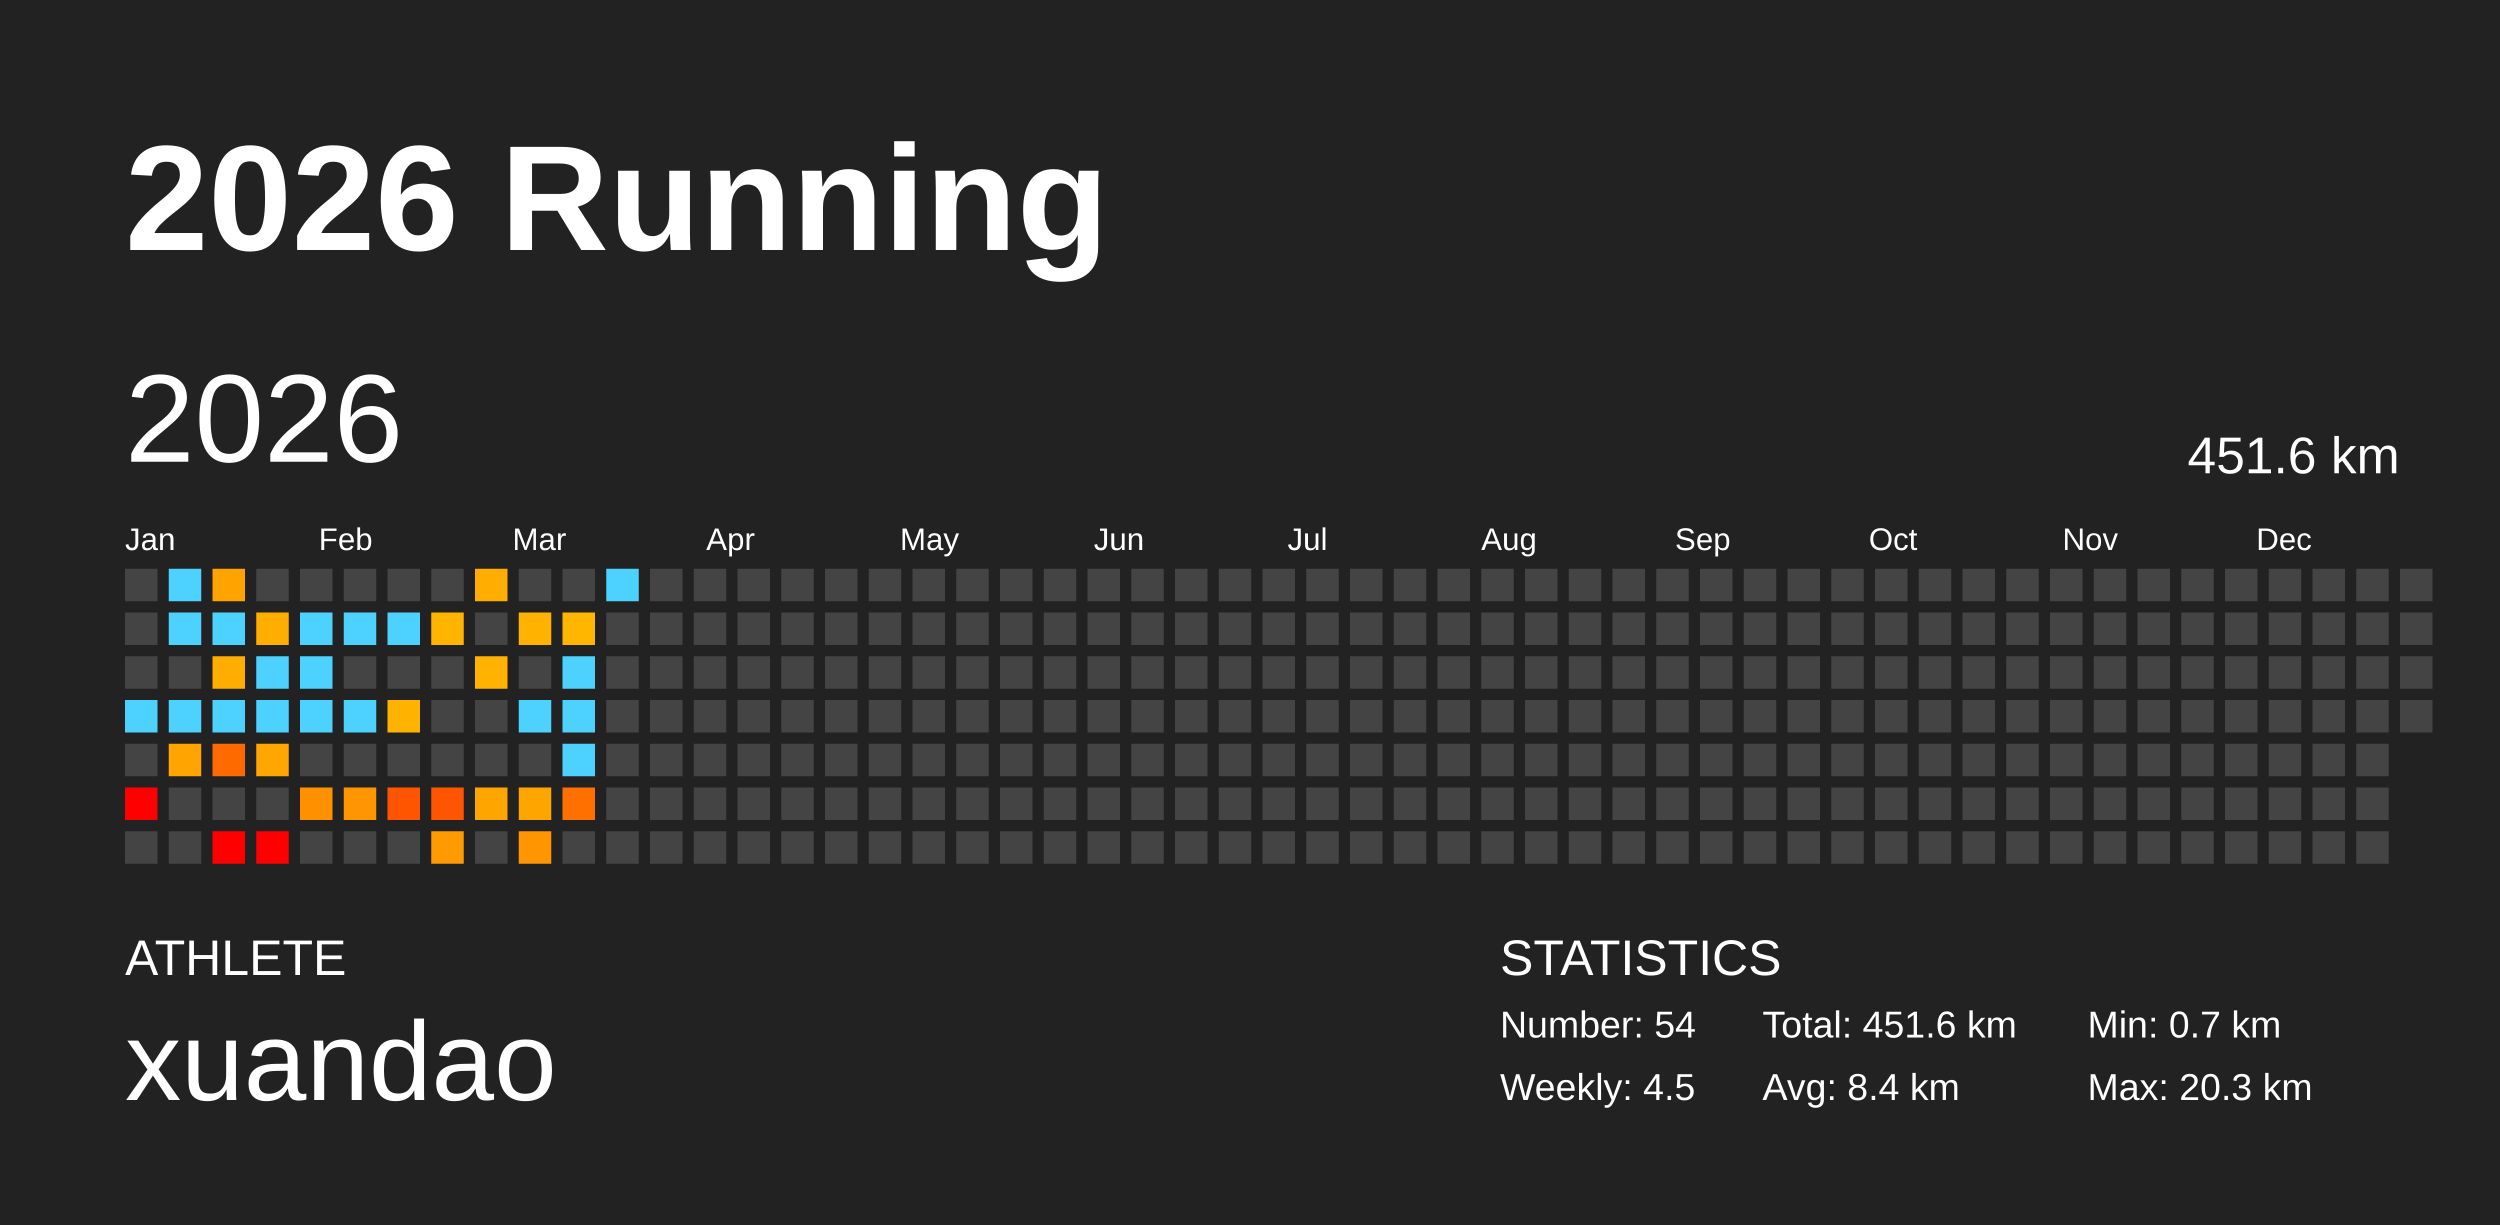
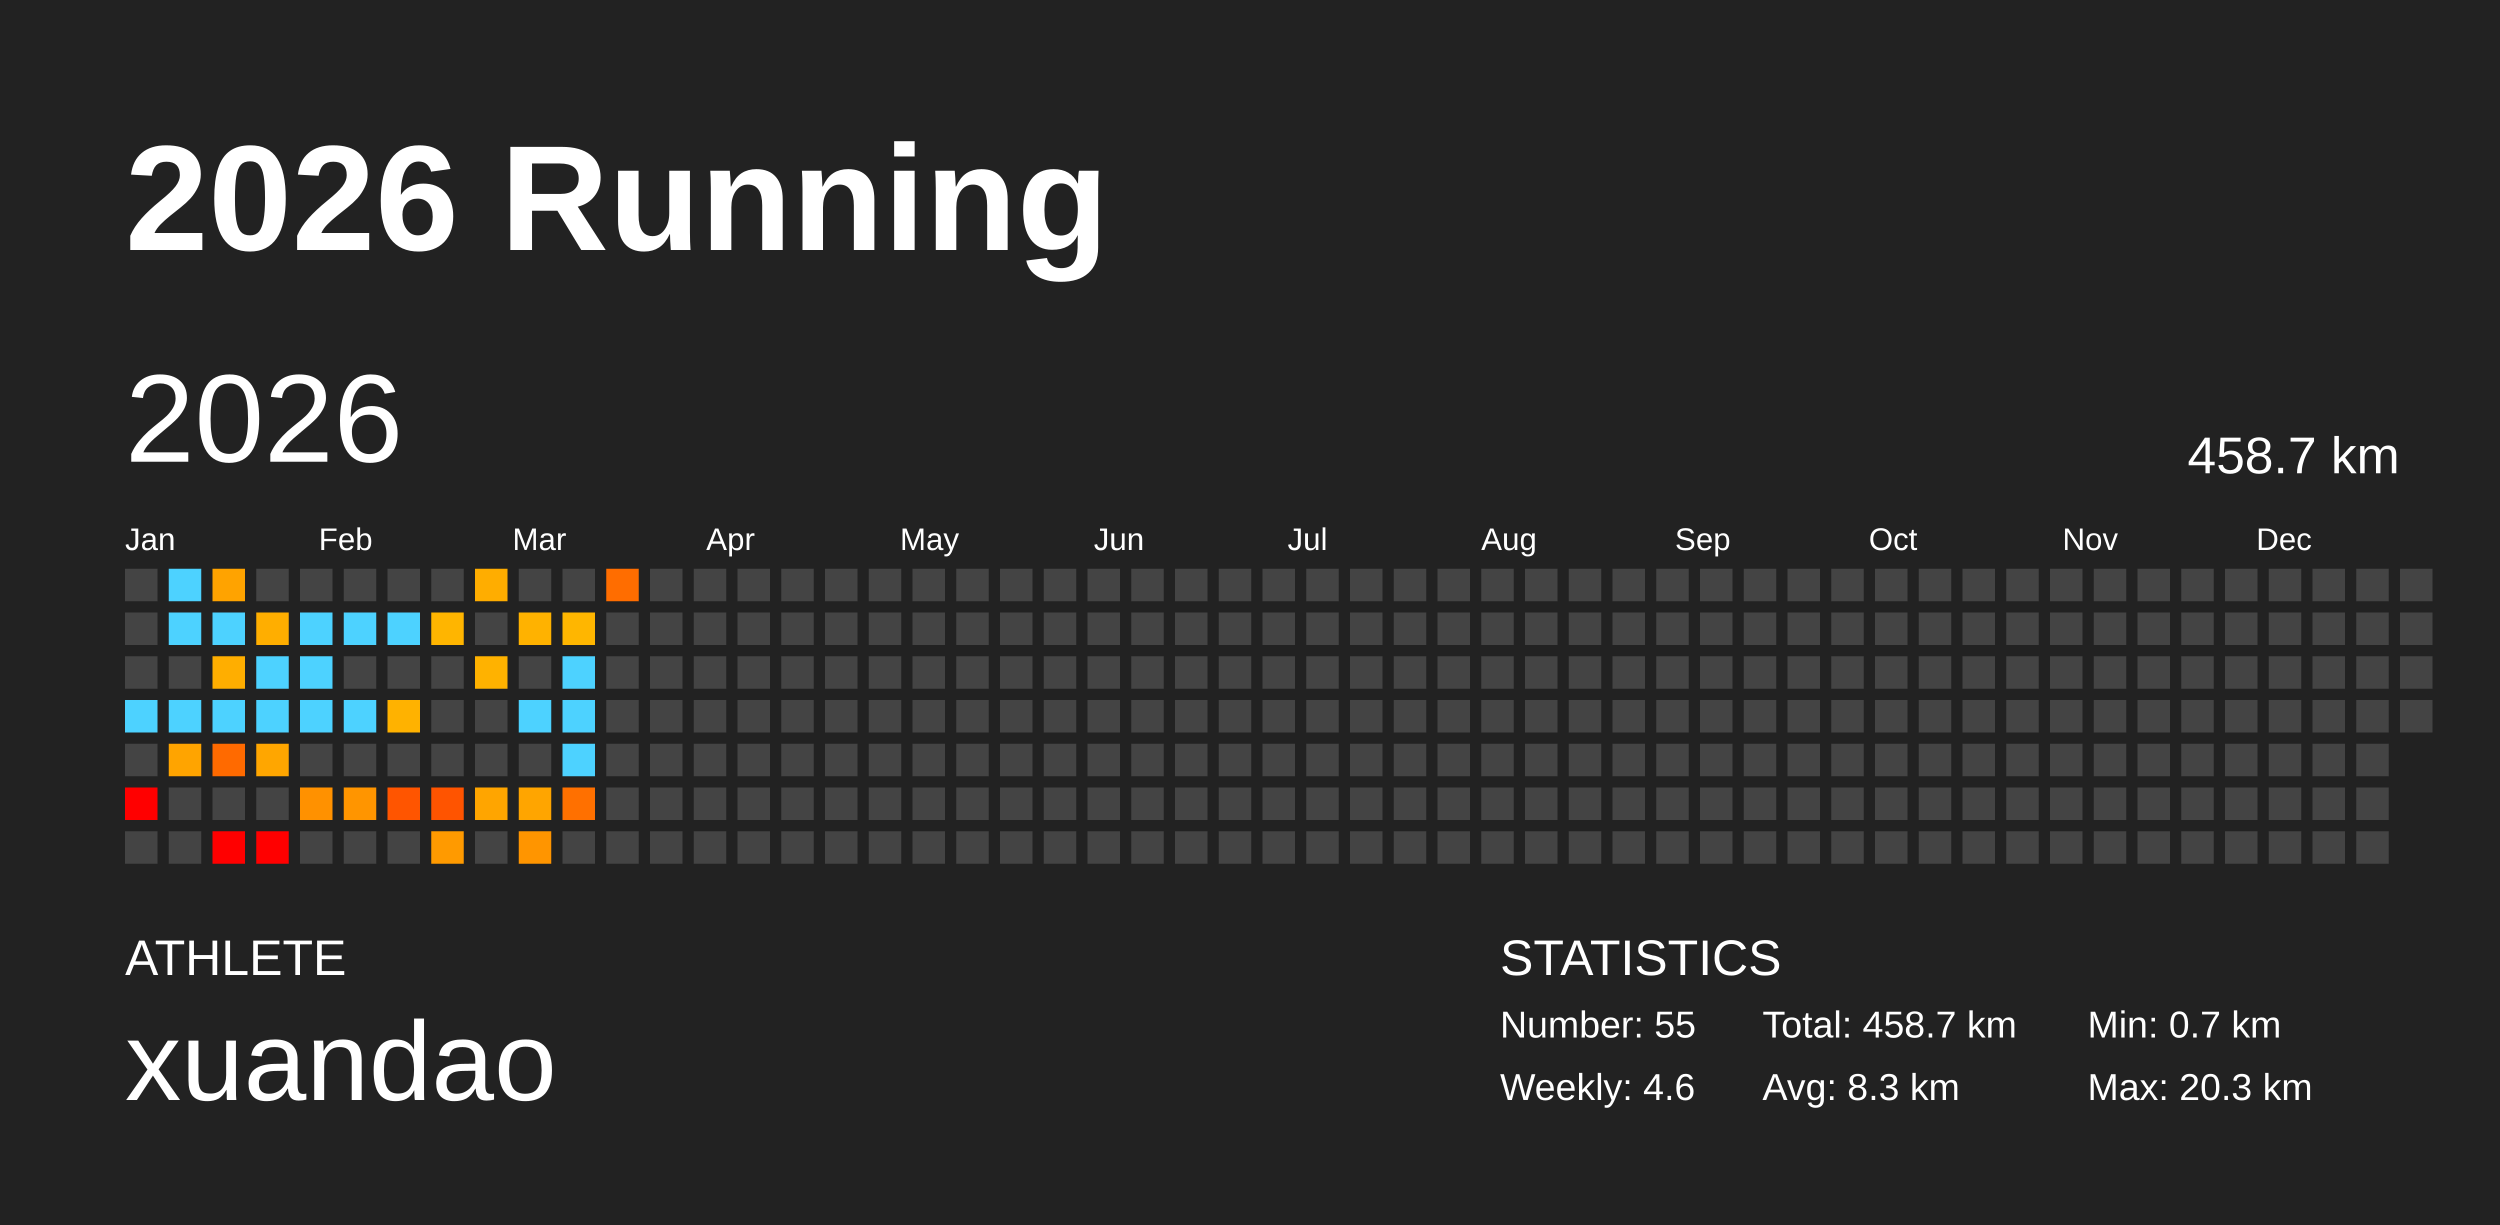
<svg xmlns="http://www.w3.org/2000/svg" baseProfile="full" height="98mm" version="1.1" viewBox="0,0,200,98" width="200mm">
  <defs />
  <rect fill="#222222" height="98" width="200" x="0" y="0" />
  <text fill="#FFFFFF" style="font-size:12px; font-family:Arial; font-weight:bold;" x="10" y="20">2026 Running</text>
  <text fill="#FFFFFF" style="font-size:4px; font-family:Arial" x="10" y="78">ATHLETE</text>
  <text fill="#FFFFFF" style="font-size:9px; font-family:Arial" x="10" y="88">xuandao</text>
  <text fill="#FFFFFF" style="font-size:4px; font-family:Arial" x="120" y="78">STATISTICS</text>
-   <text fill="#FFFFFF" style="font-size:3px; font-family:Arial" x="120" y="83">Number: 54</text>
-   <text fill="#FFFFFF" style="font-size:3px; font-family:Arial" x="120" y="88">Weekly: 4.5</text>
-   <text fill="#FFFFFF" style="font-size:3px; font-family:Arial" x="141" y="83">Total: 451.6 km</text>
-   <text fill="#FFFFFF" style="font-size:3px; font-family:Arial" x="141" y="88">Avg: 8.4 km</text>
+   <text fill="#FFFFFF" style="font-size:3px; font-family:Arial" x="120" y="83">Number: 55</text>
+   <text fill="#FFFFFF" style="font-size:3px; font-family:Arial" x="120" y="88">Weekly: 4.6</text>
+   <text fill="#FFFFFF" style="font-size:3px; font-family:Arial" x="141" y="83">Total: 458.7 km</text>
+   <text fill="#FFFFFF" style="font-size:3px; font-family:Arial" x="141" y="88">Avg: 8.3 km</text>
  <text fill="#FFFFFF" style="font-size:3px; font-family:Arial" x="167" y="83">Min: 0.7 km</text>
  <text fill="#FFFFFF" style="font-size:3px; font-family:Arial" x="167" y="88">Max: 20.3 km</text>
  <text dominant-baseline="hanging" fill="#FFFFFF" style="font-size:10.0px; font-family:Arial;" x="10" y="30">2026</text>
-   <text dominant-baseline="hanging" fill="#FFFFFF" style="font-size:4.125px; font-family:Arial;" x="175" y="35">451.6 km</text>
+   <text dominant-baseline="hanging" fill="#FFFFFF" style="font-size:4.125px; font-family:Arial;" x="175" y="35">458.7 km</text>
  <text fill="#FFFFFF" style="font-size:2.5px; font-family:Arial" x="10.0" y="44">Jan</text>
  <text fill="#FFFFFF" style="font-size:2.5px; font-family:Arial" x="25.5" y="44">Feb</text>
  <text fill="#FFFFFF" style="font-size:2.5px; font-family:Arial" x="41.0" y="44">Mar</text>
  <text fill="#FFFFFF" style="font-size:2.5px; font-family:Arial" x="56.5" y="44">Apr</text>
  <text fill="#FFFFFF" style="font-size:2.5px; font-family:Arial" x="72.0" y="44">May</text>
  <text fill="#FFFFFF" style="font-size:2.5px; font-family:Arial" x="87.5" y="44">Jun</text>
  <text fill="#FFFFFF" style="font-size:2.5px; font-family:Arial" x="103.0" y="44">Jul</text>
  <text fill="#FFFFFF" style="font-size:2.5px; font-family:Arial" x="118.5" y="44">Aug</text>
  <text fill="#FFFFFF" style="font-size:2.5px; font-family:Arial" x="134.0" y="44">Sep</text>
  <text fill="#FFFFFF" style="font-size:2.5px; font-family:Arial" x="149.5" y="44">Oct</text>
  <text fill="#FFFFFF" style="font-size:2.5px; font-family:Arial" x="165.0" y="44">Nov</text>
  <text fill="#FFFFFF" style="font-size:2.5px; font-family:Arial" x="180.5" y="44">Dec</text>
  <rect fill="#444444" height="2.6" width="2.6" x="10.0" y="45.5" />
  <rect fill="#444444" height="2.6" width="2.6" x="10.0" y="49.0" />
  <rect fill="#444444" height="2.6" width="2.6" x="10.0" y="52.5" />
  <rect fill="#4dd2ff" height="2.6" width="2.6" x="10.0" y="56.0" />
  <rect fill="#444444" height="2.6" width="2.6" x="10.0" y="59.5" />
  <rect fill="red" height="2.6" width="2.6" x="10.0" y="63.0" />
  <rect fill="#444444" height="2.6" width="2.6" x="10.0" y="66.5" />
  <rect fill="#4dd2ff" height="2.6" width="2.6" x="13.5" y="45.5" />
  <rect fill="#4dd2ff" height="2.6" width="2.6" x="13.5" y="49.0" />
  <rect fill="#444444" height="2.6" width="2.6" x="13.5" y="52.5" />
  <rect fill="#4dd2ff" height="2.6" width="2.6" x="13.5" y="56.0" />
  <rect fill="#ffa400" height="2.6" width="2.6" x="13.5" y="59.5" />
  <rect fill="#444444" height="2.6" width="2.6" x="13.5" y="63.0" />
  <rect fill="#444444" height="2.6" width="2.6" x="13.5" y="66.5" />
  <rect fill="#ffa300" height="2.6" width="2.6" x="17.0" y="45.5" />
  <rect fill="#4dd2ff" height="2.6" width="2.6" x="17.0" y="49.0" />
  <rect fill="#ffae00" height="2.6" width="2.6" x="17.0" y="52.5" />
  <rect fill="#4dd2ff" height="2.6" width="2.6" x="17.0" y="56.0" />
  <rect fill="#ff6a00" height="2.6" width="2.6" x="17.0" y="59.5" />
  <rect fill="#444444" height="2.6" width="2.6" x="17.0" y="63.0" />
  <rect fill="red" height="2.6" width="2.6" x="17.0" y="66.5" />
  <rect fill="#444444" height="2.6" width="2.6" x="20.5" y="45.5" />
  <rect fill="#ffae00" height="2.6" width="2.6" x="20.5" y="49.0" />
  <rect fill="#4dd2ff" height="2.6" width="2.6" x="20.5" y="52.5" />
  <rect fill="#4dd2ff" height="2.6" width="2.6" x="20.5" y="56.0" />
  <rect fill="#ffa600" height="2.6" width="2.6" x="20.5" y="59.5" />
  <rect fill="#444444" height="2.6" width="2.6" x="20.5" y="63.0" />
  <rect fill="red" height="2.6" width="2.6" x="20.5" y="66.5" />
  <rect fill="#444444" height="2.6" width="2.6" x="24.0" y="45.5" />
  <rect fill="#4dd2ff" height="2.6" width="2.6" x="24.0" y="49.0" />
  <rect fill="#4dd2ff" height="2.6" width="2.6" x="24.0" y="52.5" />
  <rect fill="#4dd2ff" height="2.6" width="2.6" x="24.0" y="56.0" />
  <rect fill="#444444" height="2.6" width="2.6" x="24.0" y="59.5" />
  <rect fill="#ff9100" height="2.6" width="2.6" x="24.0" y="63.0" />
  <rect fill="#444444" height="2.6" width="2.6" x="24.0" y="66.5" />
  <rect fill="#444444" height="2.6" width="2.6" x="27.5" y="45.5" />
  <rect fill="#4dd2ff" height="2.6" width="2.6" x="27.5" y="49.0" />
  <rect fill="#444444" height="2.6" width="2.6" x="27.5" y="52.5" />
  <rect fill="#4dd2ff" height="2.6" width="2.6" x="27.5" y="56.0" />
  <rect fill="#444444" height="2.6" width="2.6" x="27.5" y="59.5" />
  <rect fill="#ff9500" height="2.6" width="2.6" x="27.5" y="63.0" />
  <rect fill="#444444" height="2.6" width="2.6" x="27.5" y="66.5" />
  <rect fill="#444444" height="2.6" width="2.6" x="31.0" y="45.5" />
  <rect fill="#4dd2ff" height="2.6" width="2.6" x="31.0" y="49.0" />
  <rect fill="#444444" height="2.6" width="2.6" x="31.0" y="52.5" />
  <rect fill="#ffb200" height="2.6" width="2.6" x="31.0" y="56.0" />
  <rect fill="#444444" height="2.6" width="2.6" x="31.0" y="59.5" />
  <rect fill="#ff5500" height="2.6" width="2.6" x="31.0" y="63.0" />
  <rect fill="#444444" height="2.6" width="2.6" x="31.0" y="66.5" />
  <rect fill="#444444" height="2.6" width="2.6" x="34.5" y="45.5" />
  <rect fill="#ffb500" height="2.6" width="2.6" x="34.5" y="49.0" />
  <rect fill="#444444" height="2.6" width="2.6" x="34.5" y="52.5" />
  <rect fill="#444444" height="2.6" width="2.6" x="34.5" y="56.0" />
  <rect fill="#444444" height="2.6" width="2.6" x="34.5" y="59.5" />
  <rect fill="#ff5400" height="2.6" width="2.6" x="34.5" y="63.0" />
  <rect fill="#ff9a00" height="2.6" width="2.6" x="34.5" y="66.5" />
  <rect fill="#ffad00" height="2.6" width="2.6" x="38.0" y="45.5" />
  <rect fill="#444444" height="2.6" width="2.6" x="38.0" y="49.0" />
  <rect fill="#ffb200" height="2.6" width="2.6" x="38.0" y="52.5" />
  <rect fill="#444444" height="2.6" width="2.6" x="38.0" y="56.0" />
  <rect fill="#444444" height="2.6" width="2.6" x="38.0" y="59.5" />
  <rect fill="#ffa500" height="2.6" width="2.6" x="38.0" y="63.0" />
  <rect fill="#444444" height="2.6" width="2.6" x="38.0" y="66.5" />
  <rect fill="#444444" height="2.6" width="2.6" x="41.5" y="45.5" />
  <rect fill="#ffb200" height="2.6" width="2.6" x="41.5" y="49.0" />
  <rect fill="#444444" height="2.6" width="2.6" x="41.5" y="52.5" />
  <rect fill="#4dd2ff" height="2.6" width="2.6" x="41.5" y="56.0" />
  <rect fill="#444444" height="2.6" width="2.6" x="41.5" y="59.5" />
  <rect fill="#ffa500" height="2.6" width="2.6" x="41.5" y="63.0" />
  <rect fill="#ff9500" height="2.6" width="2.6" x="41.5" y="66.5" />
  <rect fill="#444444" height="2.6" width="2.6" x="45.0" y="45.5" />
  <rect fill="#ffb600" height="2.6" width="2.6" x="45.0" y="49.0" />
  <rect fill="#4dd2ff" height="2.6" width="2.6" x="45.0" y="52.5" />
  <rect fill="#4dd2ff" height="2.6" width="2.6" x="45.0" y="56.0" />
  <rect fill="#4dd2ff" height="2.6" width="2.6" x="45.0" y="59.5" />
  <rect fill="#ff7000" height="2.6" width="2.6" x="45.0" y="63.0" />
  <rect fill="#444444" height="2.6" width="2.6" x="45.0" y="66.5" />
-   <rect fill="#4dd2ff" height="2.6" width="2.6" x="48.5" y="45.5" />
+   <rect fill="#ff6d00" height="2.6" width="2.6" x="48.5" y="45.5" />
  <rect fill="#444444" height="2.6" width="2.6" x="48.5" y="49.0" />
  <rect fill="#444444" height="2.6" width="2.6" x="48.5" y="52.5" />
  <rect fill="#444444" height="2.6" width="2.6" x="48.5" y="56.0" />
  <rect fill="#444444" height="2.6" width="2.6" x="48.5" y="59.5" />
  <rect fill="#444444" height="2.6" width="2.6" x="48.5" y="63.0" />
  <rect fill="#444444" height="2.6" width="2.6" x="48.5" y="66.5" />
  <rect fill="#444444" height="2.6" width="2.6" x="52.0" y="45.5" />
  <rect fill="#444444" height="2.6" width="2.6" x="52.0" y="49.0" />
  <rect fill="#444444" height="2.6" width="2.6" x="52.0" y="52.5" />
  <rect fill="#444444" height="2.6" width="2.6" x="52.0" y="56.0" />
  <rect fill="#444444" height="2.6" width="2.6" x="52.0" y="59.5" />
  <rect fill="#444444" height="2.6" width="2.6" x="52.0" y="63.0" />
  <rect fill="#444444" height="2.6" width="2.6" x="52.0" y="66.5" />
  <rect fill="#444444" height="2.6" width="2.6" x="55.5" y="45.5" />
  <rect fill="#444444" height="2.6" width="2.6" x="55.5" y="49.0" />
  <rect fill="#444444" height="2.6" width="2.6" x="55.5" y="52.5" />
  <rect fill="#444444" height="2.6" width="2.6" x="55.5" y="56.0" />
  <rect fill="#444444" height="2.6" width="2.6" x="55.5" y="59.5" />
  <rect fill="#444444" height="2.6" width="2.6" x="55.5" y="63.0" />
  <rect fill="#444444" height="2.6" width="2.6" x="55.5" y="66.5" />
  <rect fill="#444444" height="2.6" width="2.6" x="59.0" y="45.5" />
  <rect fill="#444444" height="2.6" width="2.6" x="59.0" y="49.0" />
  <rect fill="#444444" height="2.6" width="2.6" x="59.0" y="52.5" />
  <rect fill="#444444" height="2.6" width="2.6" x="59.0" y="56.0" />
  <rect fill="#444444" height="2.6" width="2.6" x="59.0" y="59.5" />
  <rect fill="#444444" height="2.6" width="2.6" x="59.0" y="63.0" />
  <rect fill="#444444" height="2.6" width="2.6" x="59.0" y="66.5" />
  <rect fill="#444444" height="2.6" width="2.6" x="62.5" y="45.5" />
  <rect fill="#444444" height="2.6" width="2.6" x="62.5" y="49.0" />
  <rect fill="#444444" height="2.6" width="2.6" x="62.5" y="52.5" />
  <rect fill="#444444" height="2.6" width="2.6" x="62.5" y="56.0" />
  <rect fill="#444444" height="2.6" width="2.6" x="62.5" y="59.5" />
  <rect fill="#444444" height="2.6" width="2.6" x="62.5" y="63.0" />
  <rect fill="#444444" height="2.6" width="2.6" x="62.5" y="66.5" />
  <rect fill="#444444" height="2.6" width="2.6" x="66.0" y="45.5" />
  <rect fill="#444444" height="2.6" width="2.6" x="66.0" y="49.0" />
  <rect fill="#444444" height="2.6" width="2.6" x="66.0" y="52.5" />
  <rect fill="#444444" height="2.6" width="2.6" x="66.0" y="56.0" />
  <rect fill="#444444" height="2.6" width="2.6" x="66.0" y="59.5" />
  <rect fill="#444444" height="2.6" width="2.6" x="66.0" y="63.0" />
  <rect fill="#444444" height="2.6" width="2.6" x="66.0" y="66.5" />
  <rect fill="#444444" height="2.6" width="2.6" x="69.5" y="45.5" />
  <rect fill="#444444" height="2.6" width="2.6" x="69.5" y="49.0" />
  <rect fill="#444444" height="2.6" width="2.6" x="69.5" y="52.5" />
  <rect fill="#444444" height="2.6" width="2.6" x="69.5" y="56.0" />
  <rect fill="#444444" height="2.6" width="2.6" x="69.5" y="59.5" />
  <rect fill="#444444" height="2.6" width="2.6" x="69.5" y="63.0" />
  <rect fill="#444444" height="2.6" width="2.6" x="69.5" y="66.5" />
  <rect fill="#444444" height="2.6" width="2.6" x="73.0" y="45.5" />
  <rect fill="#444444" height="2.6" width="2.6" x="73.0" y="49.0" />
  <rect fill="#444444" height="2.6" width="2.6" x="73.0" y="52.5" />
  <rect fill="#444444" height="2.6" width="2.6" x="73.0" y="56.0" />
  <rect fill="#444444" height="2.6" width="2.6" x="73.0" y="59.5" />
  <rect fill="#444444" height="2.6" width="2.6" x="73.0" y="63.0" />
  <rect fill="#444444" height="2.6" width="2.6" x="73.0" y="66.5" />
  <rect fill="#444444" height="2.6" width="2.6" x="76.5" y="45.5" />
  <rect fill="#444444" height="2.6" width="2.6" x="76.5" y="49.0" />
  <rect fill="#444444" height="2.6" width="2.6" x="76.5" y="52.5" />
  <rect fill="#444444" height="2.6" width="2.6" x="76.5" y="56.0" />
  <rect fill="#444444" height="2.6" width="2.6" x="76.5" y="59.5" />
  <rect fill="#444444" height="2.6" width="2.6" x="76.5" y="63.0" />
  <rect fill="#444444" height="2.6" width="2.6" x="76.5" y="66.5" />
  <rect fill="#444444" height="2.6" width="2.6" x="80.0" y="45.5" />
  <rect fill="#444444" height="2.6" width="2.6" x="80.0" y="49.0" />
  <rect fill="#444444" height="2.6" width="2.6" x="80.0" y="52.5" />
  <rect fill="#444444" height="2.6" width="2.6" x="80.0" y="56.0" />
  <rect fill="#444444" height="2.6" width="2.6" x="80.0" y="59.5" />
  <rect fill="#444444" height="2.6" width="2.6" x="80.0" y="63.0" />
  <rect fill="#444444" height="2.6" width="2.6" x="80.0" y="66.5" />
  <rect fill="#444444" height="2.6" width="2.6" x="83.5" y="45.5" />
  <rect fill="#444444" height="2.6" width="2.6" x="83.5" y="49.0" />
  <rect fill="#444444" height="2.6" width="2.6" x="83.5" y="52.5" />
  <rect fill="#444444" height="2.6" width="2.6" x="83.5" y="56.0" />
  <rect fill="#444444" height="2.6" width="2.6" x="83.5" y="59.5" />
  <rect fill="#444444" height="2.6" width="2.6" x="83.5" y="63.0" />
  <rect fill="#444444" height="2.6" width="2.6" x="83.5" y="66.5" />
  <rect fill="#444444" height="2.6" width="2.6" x="87.0" y="45.5" />
  <rect fill="#444444" height="2.6" width="2.6" x="87.0" y="49.0" />
  <rect fill="#444444" height="2.6" width="2.6" x="87.0" y="52.5" />
  <rect fill="#444444" height="2.6" width="2.6" x="87.0" y="56.0" />
  <rect fill="#444444" height="2.6" width="2.6" x="87.0" y="59.5" />
  <rect fill="#444444" height="2.6" width="2.6" x="87.0" y="63.0" />
  <rect fill="#444444" height="2.6" width="2.6" x="87.0" y="66.5" />
  <rect fill="#444444" height="2.6" width="2.6" x="90.5" y="45.5" />
  <rect fill="#444444" height="2.6" width="2.6" x="90.5" y="49.0" />
  <rect fill="#444444" height="2.6" width="2.6" x="90.5" y="52.5" />
  <rect fill="#444444" height="2.6" width="2.6" x="90.5" y="56.0" />
  <rect fill="#444444" height="2.6" width="2.6" x="90.5" y="59.5" />
  <rect fill="#444444" height="2.6" width="2.6" x="90.5" y="63.0" />
  <rect fill="#444444" height="2.6" width="2.6" x="90.5" y="66.5" />
  <rect fill="#444444" height="2.6" width="2.6" x="94.0" y="45.5" />
  <rect fill="#444444" height="2.6" width="2.6" x="94.0" y="49.0" />
  <rect fill="#444444" height="2.6" width="2.6" x="94.0" y="52.5" />
  <rect fill="#444444" height="2.6" width="2.6" x="94.0" y="56.0" />
  <rect fill="#444444" height="2.6" width="2.6" x="94.0" y="59.5" />
  <rect fill="#444444" height="2.6" width="2.6" x="94.0" y="63.0" />
  <rect fill="#444444" height="2.6" width="2.6" x="94.0" y="66.5" />
  <rect fill="#444444" height="2.6" width="2.6" x="97.5" y="45.5" />
  <rect fill="#444444" height="2.6" width="2.6" x="97.5" y="49.0" />
  <rect fill="#444444" height="2.6" width="2.6" x="97.5" y="52.5" />
  <rect fill="#444444" height="2.6" width="2.6" x="97.5" y="56.0" />
  <rect fill="#444444" height="2.6" width="2.6" x="97.5" y="59.5" />
  <rect fill="#444444" height="2.6" width="2.6" x="97.5" y="63.0" />
  <rect fill="#444444" height="2.6" width="2.6" x="97.5" y="66.5" />
  <rect fill="#444444" height="2.6" width="2.6" x="101.0" y="45.5" />
  <rect fill="#444444" height="2.6" width="2.6" x="101.0" y="49.0" />
  <rect fill="#444444" height="2.6" width="2.6" x="101.0" y="52.5" />
  <rect fill="#444444" height="2.6" width="2.6" x="101.0" y="56.0" />
  <rect fill="#444444" height="2.6" width="2.6" x="101.0" y="59.5" />
  <rect fill="#444444" height="2.6" width="2.6" x="101.0" y="63.0" />
  <rect fill="#444444" height="2.6" width="2.6" x="101.0" y="66.5" />
  <rect fill="#444444" height="2.6" width="2.6" x="104.5" y="45.5" />
  <rect fill="#444444" height="2.6" width="2.6" x="104.5" y="49.0" />
  <rect fill="#444444" height="2.6" width="2.6" x="104.5" y="52.5" />
  <rect fill="#444444" height="2.6" width="2.6" x="104.5" y="56.0" />
  <rect fill="#444444" height="2.6" width="2.6" x="104.5" y="59.5" />
  <rect fill="#444444" height="2.6" width="2.6" x="104.5" y="63.0" />
  <rect fill="#444444" height="2.6" width="2.6" x="104.5" y="66.5" />
  <rect fill="#444444" height="2.6" width="2.6" x="108.0" y="45.5" />
  <rect fill="#444444" height="2.6" width="2.6" x="108.0" y="49.0" />
  <rect fill="#444444" height="2.6" width="2.6" x="108.0" y="52.5" />
  <rect fill="#444444" height="2.6" width="2.6" x="108.0" y="56.0" />
  <rect fill="#444444" height="2.6" width="2.6" x="108.0" y="59.5" />
  <rect fill="#444444" height="2.6" width="2.6" x="108.0" y="63.0" />
  <rect fill="#444444" height="2.6" width="2.6" x="108.0" y="66.5" />
  <rect fill="#444444" height="2.6" width="2.6" x="111.5" y="45.5" />
  <rect fill="#444444" height="2.6" width="2.6" x="111.5" y="49.0" />
  <rect fill="#444444" height="2.6" width="2.6" x="111.5" y="52.5" />
  <rect fill="#444444" height="2.6" width="2.6" x="111.5" y="56.0" />
  <rect fill="#444444" height="2.6" width="2.6" x="111.5" y="59.5" />
  <rect fill="#444444" height="2.6" width="2.6" x="111.5" y="63.0" />
  <rect fill="#444444" height="2.6" width="2.6" x="111.5" y="66.5" />
  <rect fill="#444444" height="2.6" width="2.6" x="115.0" y="45.5" />
  <rect fill="#444444" height="2.6" width="2.6" x="115.0" y="49.0" />
  <rect fill="#444444" height="2.6" width="2.6" x="115.0" y="52.5" />
  <rect fill="#444444" height="2.6" width="2.6" x="115.0" y="56.0" />
  <rect fill="#444444" height="2.6" width="2.6" x="115.0" y="59.5" />
  <rect fill="#444444" height="2.6" width="2.6" x="115.0" y="63.0" />
  <rect fill="#444444" height="2.6" width="2.6" x="115.0" y="66.5" />
  <rect fill="#444444" height="2.6" width="2.6" x="118.5" y="45.5" />
  <rect fill="#444444" height="2.6" width="2.6" x="118.5" y="49.0" />
  <rect fill="#444444" height="2.6" width="2.6" x="118.5" y="52.5" />
  <rect fill="#444444" height="2.6" width="2.6" x="118.5" y="56.0" />
  <rect fill="#444444" height="2.6" width="2.6" x="118.5" y="59.5" />
  <rect fill="#444444" height="2.6" width="2.6" x="118.5" y="63.0" />
  <rect fill="#444444" height="2.6" width="2.6" x="118.5" y="66.5" />
  <rect fill="#444444" height="2.6" width="2.6" x="122.0" y="45.5" />
  <rect fill="#444444" height="2.6" width="2.6" x="122.0" y="49.0" />
  <rect fill="#444444" height="2.6" width="2.6" x="122.0" y="52.5" />
  <rect fill="#444444" height="2.6" width="2.6" x="122.0" y="56.0" />
  <rect fill="#444444" height="2.6" width="2.6" x="122.0" y="59.5" />
  <rect fill="#444444" height="2.6" width="2.6" x="122.0" y="63.0" />
  <rect fill="#444444" height="2.6" width="2.6" x="122.0" y="66.5" />
  <rect fill="#444444" height="2.6" width="2.6" x="125.5" y="45.5" />
  <rect fill="#444444" height="2.6" width="2.6" x="125.5" y="49.0" />
  <rect fill="#444444" height="2.6" width="2.6" x="125.5" y="52.5" />
  <rect fill="#444444" height="2.6" width="2.6" x="125.5" y="56.0" />
  <rect fill="#444444" height="2.6" width="2.6" x="125.5" y="59.5" />
  <rect fill="#444444" height="2.6" width="2.6" x="125.5" y="63.0" />
  <rect fill="#444444" height="2.6" width="2.6" x="125.5" y="66.5" />
  <rect fill="#444444" height="2.6" width="2.6" x="129.0" y="45.5" />
  <rect fill="#444444" height="2.6" width="2.6" x="129.0" y="49.0" />
  <rect fill="#444444" height="2.6" width="2.6" x="129.0" y="52.5" />
  <rect fill="#444444" height="2.6" width="2.6" x="129.0" y="56.0" />
  <rect fill="#444444" height="2.6" width="2.6" x="129.0" y="59.5" />
  <rect fill="#444444" height="2.6" width="2.6" x="129.0" y="63.0" />
  <rect fill="#444444" height="2.6" width="2.6" x="129.0" y="66.5" />
  <rect fill="#444444" height="2.6" width="2.6" x="132.5" y="45.5" />
  <rect fill="#444444" height="2.6" width="2.6" x="132.5" y="49.0" />
  <rect fill="#444444" height="2.6" width="2.6" x="132.5" y="52.5" />
  <rect fill="#444444" height="2.6" width="2.6" x="132.5" y="56.0" />
  <rect fill="#444444" height="2.6" width="2.6" x="132.5" y="59.5" />
  <rect fill="#444444" height="2.6" width="2.6" x="132.5" y="63.0" />
  <rect fill="#444444" height="2.6" width="2.6" x="132.5" y="66.5" />
  <rect fill="#444444" height="2.6" width="2.6" x="136.0" y="45.5" />
  <rect fill="#444444" height="2.6" width="2.6" x="136.0" y="49.0" />
  <rect fill="#444444" height="2.6" width="2.6" x="136.0" y="52.5" />
  <rect fill="#444444" height="2.6" width="2.6" x="136.0" y="56.0" />
  <rect fill="#444444" height="2.6" width="2.6" x="136.0" y="59.5" />
  <rect fill="#444444" height="2.6" width="2.6" x="136.0" y="63.0" />
  <rect fill="#444444" height="2.6" width="2.6" x="136.0" y="66.5" />
  <rect fill="#444444" height="2.6" width="2.6" x="139.5" y="45.5" />
  <rect fill="#444444" height="2.6" width="2.6" x="139.5" y="49.0" />
  <rect fill="#444444" height="2.6" width="2.6" x="139.5" y="52.5" />
  <rect fill="#444444" height="2.6" width="2.6" x="139.5" y="56.0" />
  <rect fill="#444444" height="2.6" width="2.6" x="139.5" y="59.5" />
  <rect fill="#444444" height="2.6" width="2.6" x="139.5" y="63.0" />
  <rect fill="#444444" height="2.6" width="2.6" x="139.5" y="66.5" />
  <rect fill="#444444" height="2.6" width="2.6" x="143.0" y="45.5" />
  <rect fill="#444444" height="2.6" width="2.6" x="143.0" y="49.0" />
  <rect fill="#444444" height="2.6" width="2.6" x="143.0" y="52.5" />
  <rect fill="#444444" height="2.6" width="2.6" x="143.0" y="56.0" />
  <rect fill="#444444" height="2.6" width="2.6" x="143.0" y="59.5" />
  <rect fill="#444444" height="2.6" width="2.6" x="143.0" y="63.0" />
  <rect fill="#444444" height="2.6" width="2.6" x="143.0" y="66.5" />
  <rect fill="#444444" height="2.6" width="2.6" x="146.5" y="45.5" />
  <rect fill="#444444" height="2.6" width="2.6" x="146.5" y="49.0" />
  <rect fill="#444444" height="2.6" width="2.6" x="146.5" y="52.5" />
  <rect fill="#444444" height="2.6" width="2.6" x="146.5" y="56.0" />
  <rect fill="#444444" height="2.6" width="2.6" x="146.5" y="59.5" />
  <rect fill="#444444" height="2.6" width="2.6" x="146.5" y="63.0" />
  <rect fill="#444444" height="2.6" width="2.6" x="146.5" y="66.5" />
  <rect fill="#444444" height="2.6" width="2.6" x="150.0" y="45.5" />
  <rect fill="#444444" height="2.6" width="2.6" x="150.0" y="49.0" />
  <rect fill="#444444" height="2.6" width="2.6" x="150.0" y="52.5" />
  <rect fill="#444444" height="2.6" width="2.6" x="150.0" y="56.0" />
  <rect fill="#444444" height="2.6" width="2.6" x="150.0" y="59.5" />
  <rect fill="#444444" height="2.6" width="2.6" x="150.0" y="63.0" />
  <rect fill="#444444" height="2.6" width="2.6" x="150.0" y="66.5" />
  <rect fill="#444444" height="2.6" width="2.6" x="153.5" y="45.5" />
  <rect fill="#444444" height="2.6" width="2.6" x="153.5" y="49.0" />
  <rect fill="#444444" height="2.6" width="2.6" x="153.5" y="52.5" />
  <rect fill="#444444" height="2.6" width="2.6" x="153.5" y="56.0" />
  <rect fill="#444444" height="2.6" width="2.6" x="153.5" y="59.5" />
  <rect fill="#444444" height="2.6" width="2.6" x="153.5" y="63.0" />
  <rect fill="#444444" height="2.6" width="2.6" x="153.5" y="66.5" />
  <rect fill="#444444" height="2.6" width="2.6" x="157.0" y="45.5" />
  <rect fill="#444444" height="2.6" width="2.6" x="157.0" y="49.0" />
  <rect fill="#444444" height="2.6" width="2.6" x="157.0" y="52.5" />
  <rect fill="#444444" height="2.6" width="2.6" x="157.0" y="56.0" />
  <rect fill="#444444" height="2.6" width="2.6" x="157.0" y="59.5" />
  <rect fill="#444444" height="2.6" width="2.6" x="157.0" y="63.0" />
  <rect fill="#444444" height="2.6" width="2.6" x="157.0" y="66.5" />
  <rect fill="#444444" height="2.6" width="2.6" x="160.5" y="45.5" />
  <rect fill="#444444" height="2.6" width="2.6" x="160.5" y="49.0" />
  <rect fill="#444444" height="2.6" width="2.6" x="160.5" y="52.5" />
  <rect fill="#444444" height="2.6" width="2.6" x="160.5" y="56.0" />
  <rect fill="#444444" height="2.6" width="2.6" x="160.5" y="59.5" />
  <rect fill="#444444" height="2.6" width="2.6" x="160.5" y="63.0" />
  <rect fill="#444444" height="2.6" width="2.6" x="160.5" y="66.5" />
  <rect fill="#444444" height="2.6" width="2.6" x="164.0" y="45.5" />
  <rect fill="#444444" height="2.6" width="2.6" x="164.0" y="49.0" />
  <rect fill="#444444" height="2.6" width="2.6" x="164.0" y="52.5" />
  <rect fill="#444444" height="2.6" width="2.6" x="164.0" y="56.0" />
  <rect fill="#444444" height="2.6" width="2.6" x="164.0" y="59.5" />
  <rect fill="#444444" height="2.6" width="2.6" x="164.0" y="63.0" />
  <rect fill="#444444" height="2.6" width="2.6" x="164.0" y="66.5" />
  <rect fill="#444444" height="2.6" width="2.6" x="167.5" y="45.5" />
  <rect fill="#444444" height="2.6" width="2.6" x="167.5" y="49.0" />
  <rect fill="#444444" height="2.6" width="2.6" x="167.5" y="52.5" />
  <rect fill="#444444" height="2.6" width="2.6" x="167.5" y="56.0" />
  <rect fill="#444444" height="2.6" width="2.6" x="167.5" y="59.5" />
  <rect fill="#444444" height="2.6" width="2.6" x="167.5" y="63.0" />
  <rect fill="#444444" height="2.6" width="2.6" x="167.5" y="66.5" />
  <rect fill="#444444" height="2.6" width="2.6" x="171.0" y="45.5" />
  <rect fill="#444444" height="2.6" width="2.6" x="171.0" y="49.0" />
  <rect fill="#444444" height="2.6" width="2.6" x="171.0" y="52.5" />
  <rect fill="#444444" height="2.6" width="2.6" x="171.0" y="56.0" />
  <rect fill="#444444" height="2.6" width="2.6" x="171.0" y="59.5" />
  <rect fill="#444444" height="2.6" width="2.6" x="171.0" y="63.0" />
  <rect fill="#444444" height="2.6" width="2.6" x="171.0" y="66.5" />
  <rect fill="#444444" height="2.6" width="2.6" x="174.5" y="45.5" />
  <rect fill="#444444" height="2.6" width="2.6" x="174.5" y="49.0" />
  <rect fill="#444444" height="2.6" width="2.6" x="174.5" y="52.5" />
  <rect fill="#444444" height="2.6" width="2.6" x="174.5" y="56.0" />
  <rect fill="#444444" height="2.6" width="2.6" x="174.5" y="59.5" />
  <rect fill="#444444" height="2.6" width="2.6" x="174.5" y="63.0" />
  <rect fill="#444444" height="2.6" width="2.6" x="174.5" y="66.5" />
  <rect fill="#444444" height="2.6" width="2.6" x="178.0" y="45.5" />
  <rect fill="#444444" height="2.6" width="2.6" x="178.0" y="49.0" />
  <rect fill="#444444" height="2.6" width="2.6" x="178.0" y="52.5" />
  <rect fill="#444444" height="2.6" width="2.6" x="178.0" y="56.0" />
  <rect fill="#444444" height="2.6" width="2.6" x="178.0" y="59.5" />
  <rect fill="#444444" height="2.6" width="2.6" x="178.0" y="63.0" />
  <rect fill="#444444" height="2.6" width="2.6" x="178.0" y="66.5" />
  <rect fill="#444444" height="2.6" width="2.6" x="181.5" y="45.5" />
  <rect fill="#444444" height="2.6" width="2.6" x="181.5" y="49.0" />
  <rect fill="#444444" height="2.6" width="2.6" x="181.5" y="52.5" />
  <rect fill="#444444" height="2.6" width="2.6" x="181.5" y="56.0" />
  <rect fill="#444444" height="2.6" width="2.6" x="181.5" y="59.5" />
  <rect fill="#444444" height="2.6" width="2.6" x="181.5" y="63.0" />
  <rect fill="#444444" height="2.6" width="2.6" x="181.5" y="66.5" />
  <rect fill="#444444" height="2.6" width="2.6" x="185.0" y="45.5" />
  <rect fill="#444444" height="2.6" width="2.6" x="185.0" y="49.0" />
  <rect fill="#444444" height="2.6" width="2.6" x="185.0" y="52.5" />
  <rect fill="#444444" height="2.6" width="2.6" x="185.0" y="56.0" />
  <rect fill="#444444" height="2.6" width="2.6" x="185.0" y="59.5" />
  <rect fill="#444444" height="2.6" width="2.6" x="185.0" y="63.0" />
  <rect fill="#444444" height="2.6" width="2.6" x="185.0" y="66.5" />
  <rect fill="#444444" height="2.6" width="2.6" x="188.5" y="45.5" />
  <rect fill="#444444" height="2.6" width="2.6" x="188.5" y="49.0" />
  <rect fill="#444444" height="2.6" width="2.6" x="188.5" y="52.5" />
  <rect fill="#444444" height="2.6" width="2.6" x="188.5" y="56.0" />
  <rect fill="#444444" height="2.6" width="2.6" x="188.5" y="59.5" />
  <rect fill="#444444" height="2.6" width="2.6" x="188.5" y="63.0" />
  <rect fill="#444444" height="2.6" width="2.6" x="188.5" y="66.5" />
  <rect fill="#444444" height="2.6" width="2.6" x="192.0" y="45.5" />
  <rect fill="#444444" height="2.6" width="2.6" x="192.0" y="49.0" />
  <rect fill="#444444" height="2.6" width="2.6" x="192.0" y="52.5" />
  <rect fill="#444444" height="2.6" width="2.6" x="192.0" y="56.0" />
</svg>
